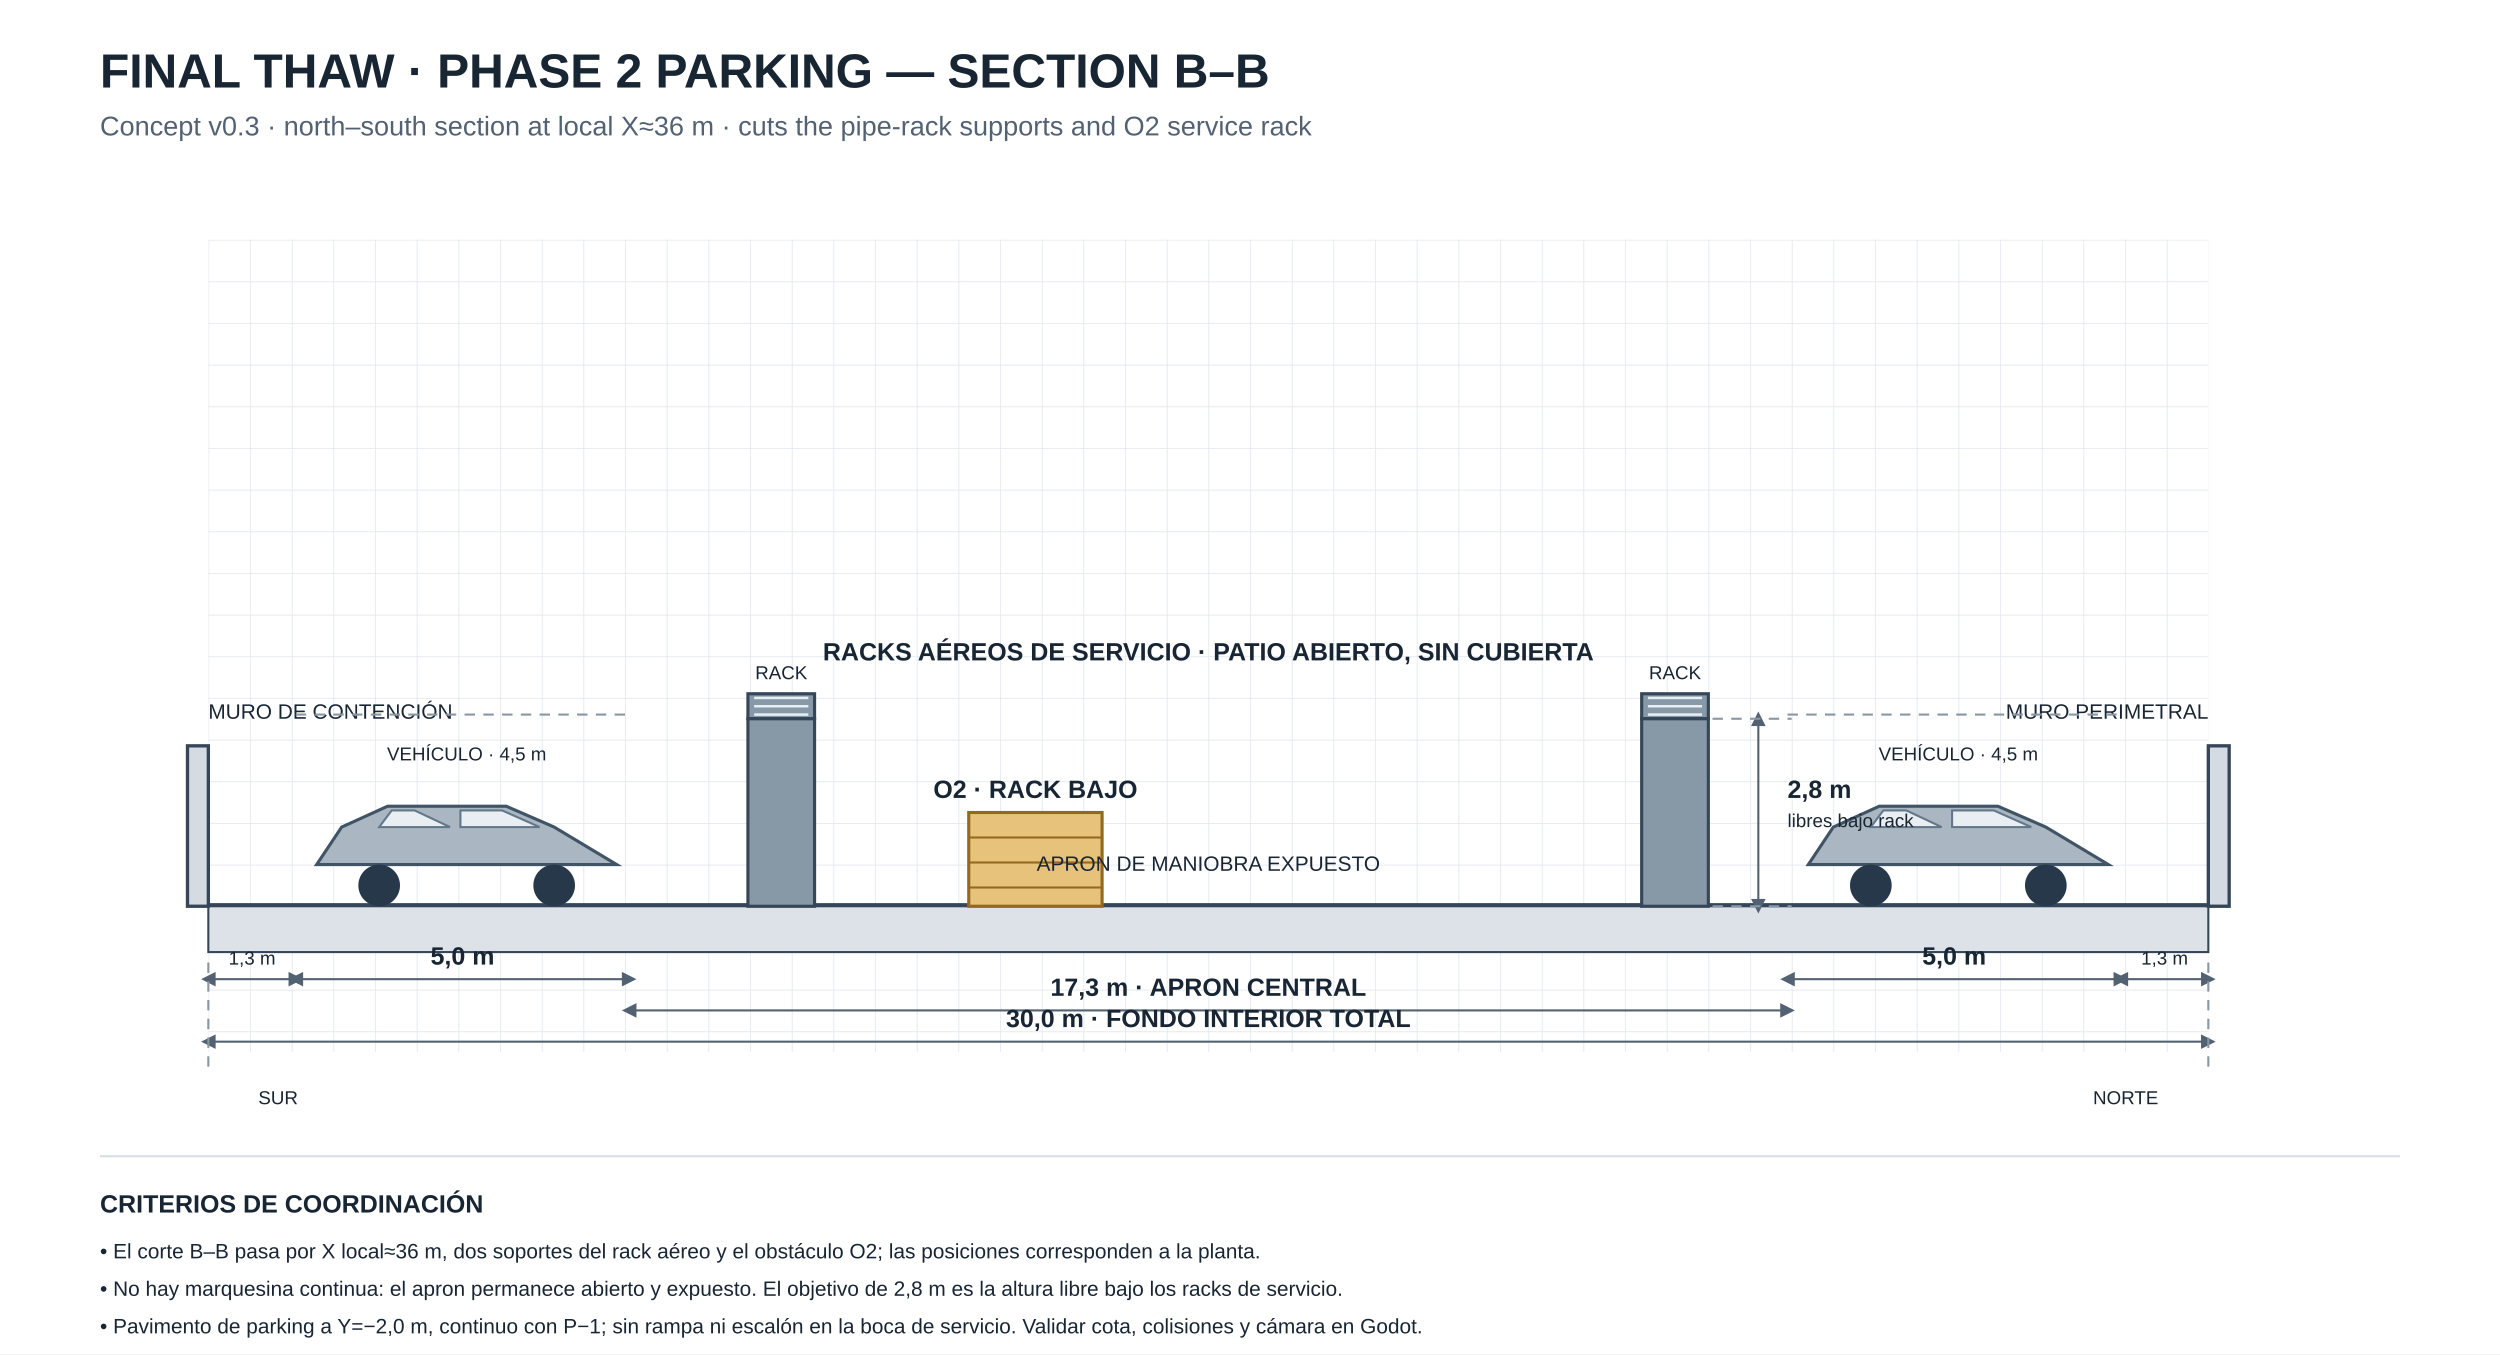
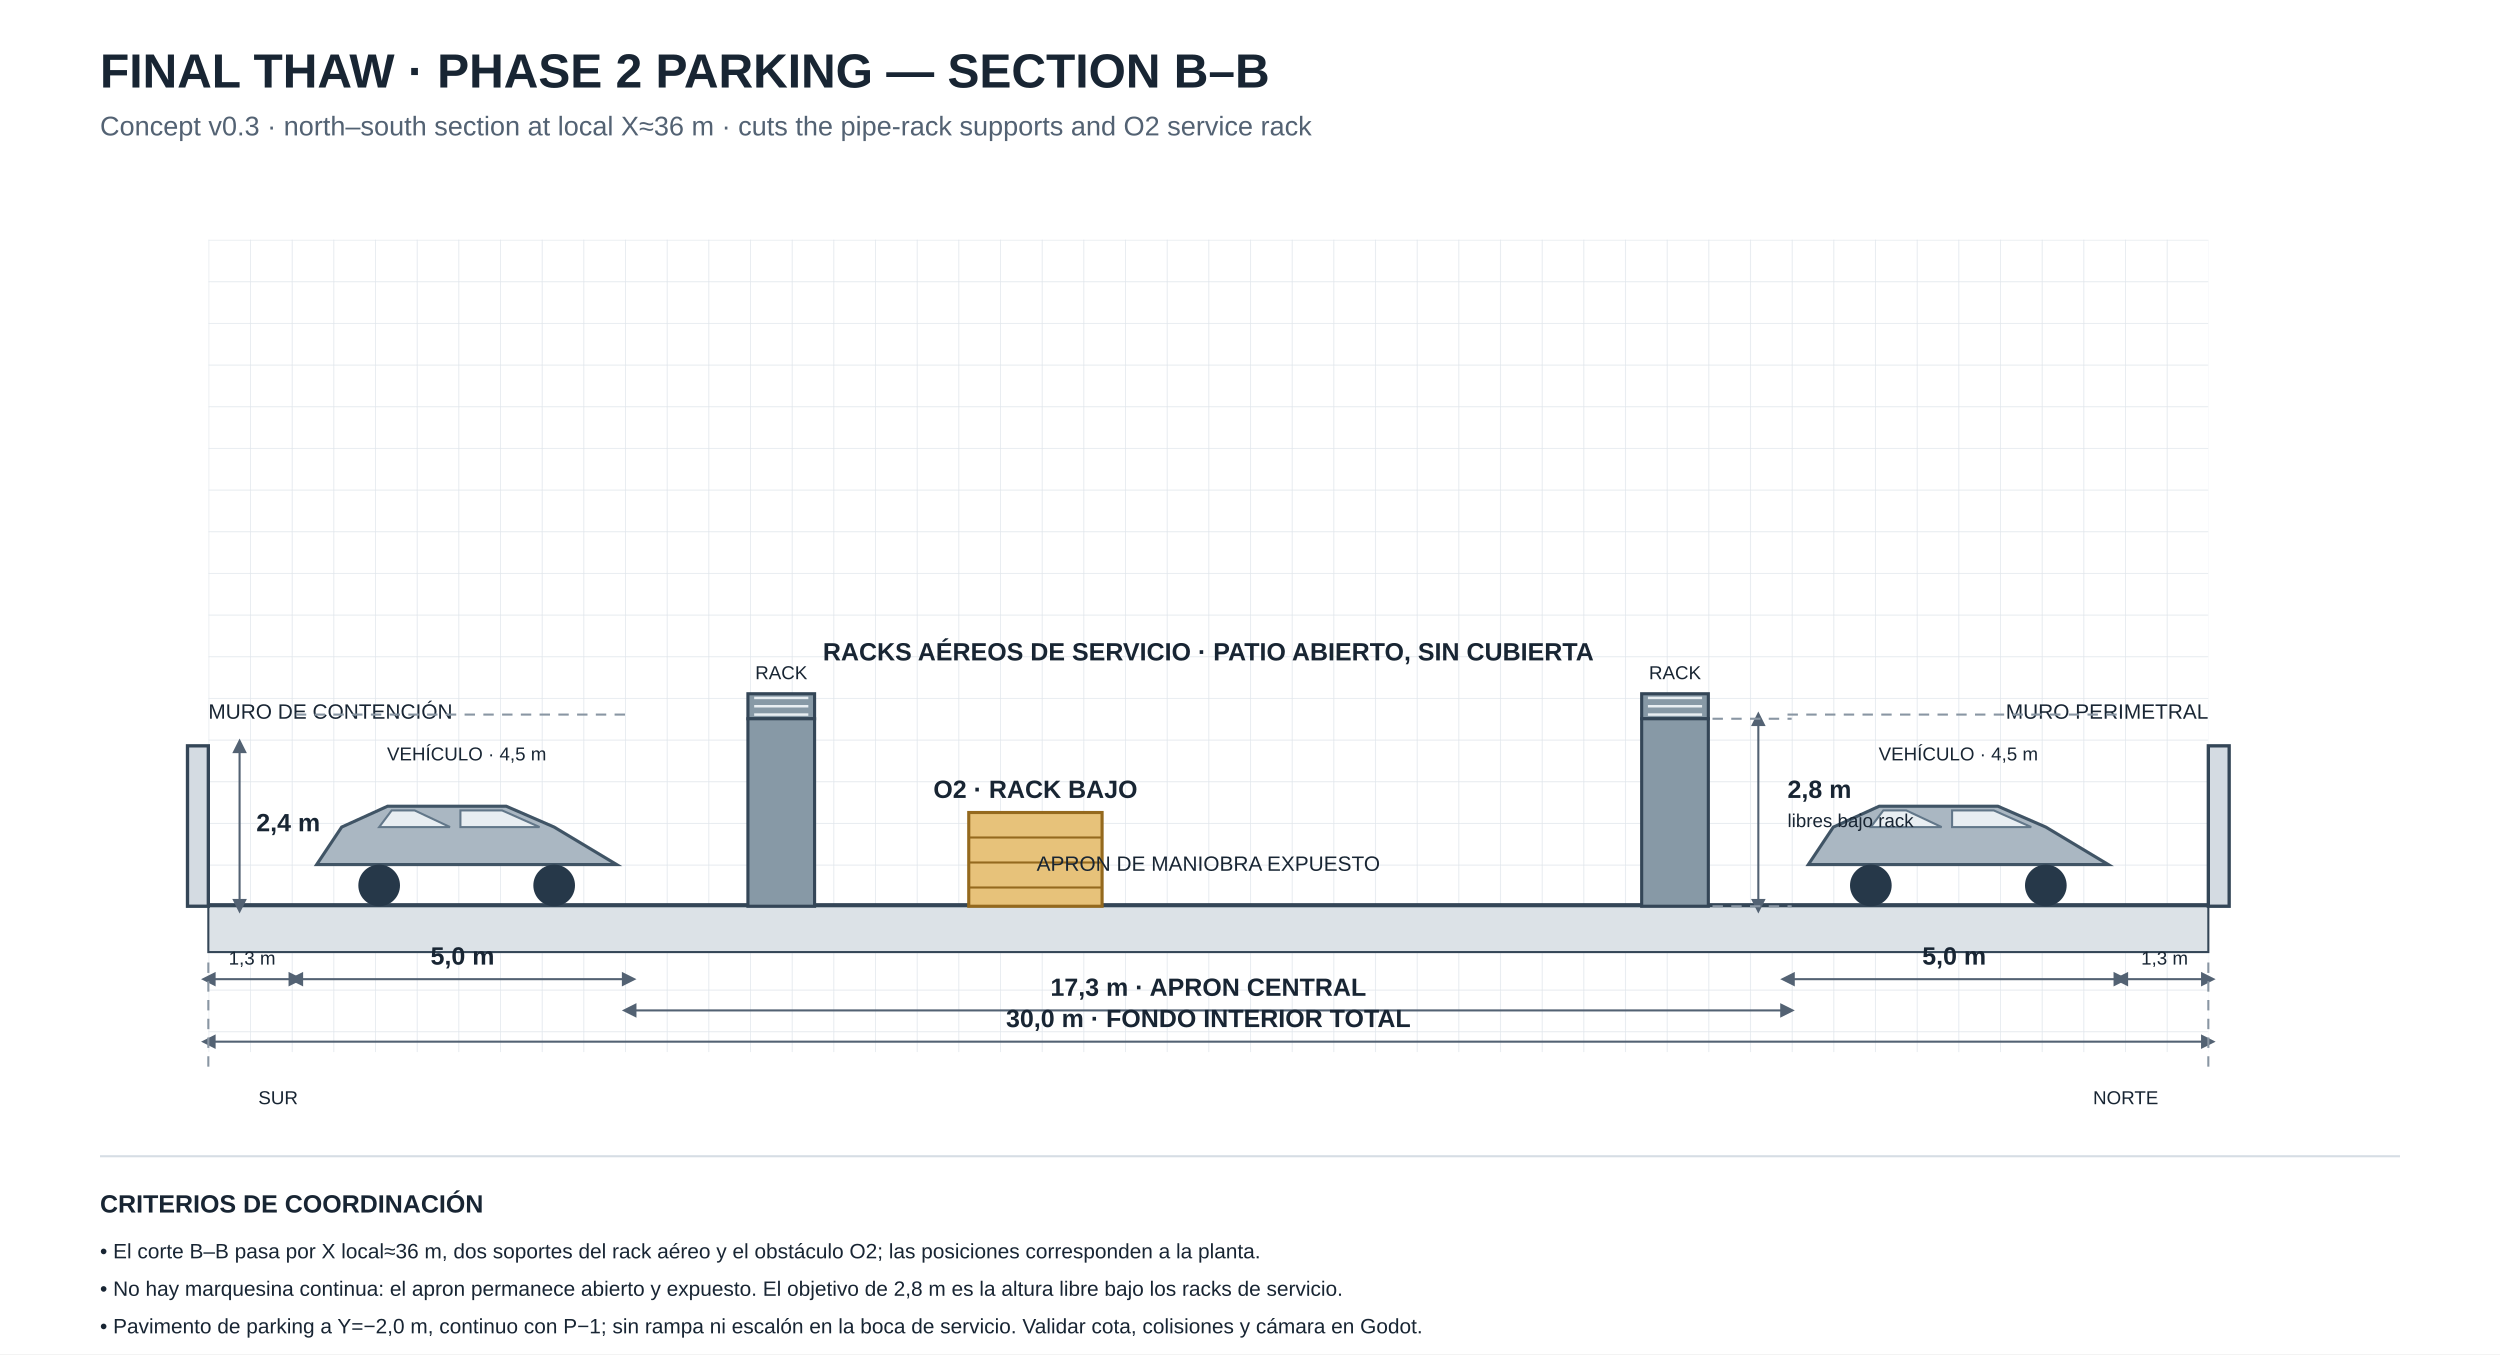
<svg xmlns="http://www.w3.org/2000/svg" width="1200" height="650" viewBox="0 0 1200 650">
  <defs>
    <pattern id="grid" width="20" height="20" patternUnits="userSpaceOnUse">
      <path d="M20 0H0V20" fill="none" stroke="#e1e6eb" stroke-width=".7" />
    </pattern>
    <marker id="dim" markerWidth="7" markerHeight="7" refX="3.5" refY="3.5" orient="auto-start-reverse">
      <path d="M0,0 L7,3.5 L0,7 Z" fill="#536273" />
    </marker>
    <style>
      text{font-family:Arial,Helvetica,sans-serif;fill:#182533}
      .title{font-size:23px;font-weight:700}
      .sub{font-size:13px;fill:#536273}
      .label{font-size:12px;font-weight:600}
      .small{font-size:10px}
      .tiny{font-size:9px}
      .concrete{fill:#d4dbe2;stroke:#344657;stroke-width:1.6}
      .metal{fill:#8799a6;stroke:#344657;stroke-width:1.5}
      .car{fill:#aab7c2;stroke:#405465;stroke-width:1.5}
      .glass{fill:#e8eef2;stroke:#627789;stroke-width:1}
      .obstacle{fill:#e7c27a;stroke:#94691e;stroke-width:1.5}
      .dim{stroke:#536273;stroke-width:1;marker-start:url(#dim);marker-end:url(#dim)}
      .guide{stroke:#8996a3;stroke-width:1;stroke-dasharray:5 4}
    </style>
  </defs>
  <rect width="1200" height="650" fill="#fff" />
  <text x="48" y="42" class="title">FINAL THAW · PHASE 2 PARKING — SECTION B–B</text>
  <text x="48" y="65" class="sub">Concept v0.3 · north–south section at local X≈36 m · cuts the pipe-rack supports and O2 service rack</text>
  <g transform="translate(100 115)">
    <rect width="960" height="390" fill="url(#grid)" />
    <line x1="0" y1="320" x2="960" y2="320" stroke="#344657" stroke-width="3" />
    <rect x="0" y="320" width="960" height="22" fill="#dce2e7" stroke="#344657" stroke-width="1" />
    <rect x="-10" y="243" width="10" height="77" class="concrete" />
+     <line x1="15" y1="243" x2="15" y2="320" class="dim" />
+     <text x="23" y="284" class="label">2,4 m</text>
    <rect x="960" y="243" width="10" height="77" class="concrete" />
    <text x="0" y="230" class="small" text-anchor="start">MURO DE CONTENCIÓN</text>
    <text x="960" y="230" class="small" text-anchor="end">MURO PERIMETRAL</text>
    <line x1="42" y1="228" x2="202" y2="228" class="guide" />
    <line x1="758" y1="228" x2="918" y2="228" class="guide" />
    <path d="M52 300 L64 282 L86 272 L143 272 L166 282 L196 300 Z" class="car" />
    <path d="M88 274 L99 274 L116 282 L82 282 Z" class="glass" />
    <path d="M121 274 L141 274 L159 282 L121 282 Z" class="glass" />
    <circle cx="82" cy="310" r="10" fill="#263849" />
    <circle cx="166" cy="310" r="10" fill="#263849" />
    <path d="M768 300 L780 282 L802 272 L859 272 L882 282 L912 300 Z" class="car" />
    <path d="M804 274 L815 274 L832 282 L798 282 Z" class="glass" />
    <path d="M837 274 L857 274 L875 282 L837 282 Z" class="glass" />
    <circle cx="798" cy="310" r="10" fill="#263849" />
    <circle cx="882" cy="310" r="10" fill="#263849" />
    <text x="124" y="250" class="tiny" text-anchor="middle">VEHÍCULO · 4,5 m</text>
    <text x="840" y="250" class="tiny" text-anchor="middle">VEHÍCULO · 4,5 m</text>
    <rect x="259" y="218" width="32" height="12" class="metal" />
    <path d="M262 220H288 M262 224H288 M262 228H288" stroke="#e8eef2" stroke-width="1.2" />
    <rect x="688" y="218" width="32" height="12" class="metal" />
    <path d="M691 220H717 M691 224H717 M691 228H717" stroke="#e8eef2" stroke-width="1.2" />
    <rect x="259" y="230" width="32" height="90" class="metal" />
    <rect x="688" y="230" width="32" height="90" class="metal" />
    <text x="480" y="202" class="label" text-anchor="middle">RACKS AÉREOS DE SERVICIO · PATIO ABIERTO, SIN CUBIERTA</text>
    <text x="275" y="211" class="tiny" text-anchor="middle">RACK</text>
    <text x="704" y="211" class="tiny" text-anchor="middle">RACK</text>
    <rect x="365" y="275" width="64" height="45" class="obstacle" />
    <path d="M365 287H429 M365 299H429 M365 311H429" stroke="#94691e" stroke-width="1" />
    <text x="397" y="268" class="label" text-anchor="middle">O2 · RACK BAJO</text>
    <text x="480" y="303" class="small" text-anchor="middle">APRON DE MANIOBRA EXPUESTO</text>
    <line x1="744" y1="230" x2="744" y2="320" class="dim" />
    <line x1="722" y1="230" x2="760" y2="230" class="guide" />
    <line x1="722" y1="320" x2="760" y2="320" class="guide" />
    <text x="758" y="268" class="label">2,8 m</text>
    <text x="758" y="282" class="tiny">libres bajo rack</text>
    <line x1="0" y1="355" x2="42" y2="355" class="dim" />
    <text x="21" y="348" class="tiny" text-anchor="middle">1,3 m</text>
    <line x1="42" y1="355" x2="202" y2="355" class="dim" />
    <text x="122" y="348" class="label" text-anchor="middle">5,0 m</text>
    <line x1="202" y1="370" x2="758" y2="370" class="dim" />
    <text x="480" y="363" class="label" text-anchor="middle">17,3 m · APRON CENTRAL</text>
    <line x1="758" y1="355" x2="918" y2="355" class="dim" />
    <text x="838" y="348" class="label" text-anchor="middle">5,0 m</text>
    <line x1="918" y1="355" x2="960" y2="355" class="dim" />
    <text x="939" y="348" class="tiny" text-anchor="middle">1,3 m</text>
    <line x1="0" y1="385" x2="960" y2="385" class="dim" />
    <line x1="0" y1="347" x2="0" y2="398" class="guide" />
    <line x1="960" y1="347" x2="960" y2="398" class="guide" />
    <text x="480" y="378" class="label" text-anchor="middle">30,0 m · FONDO INTERIOR TOTAL</text>
    <text x="24" y="415" class="tiny">SUR</text>
    <text x="936" y="415" class="tiny" text-anchor="end">NORTE</text>
  </g>
  <line x1="48" y1="555" x2="1152" y2="555" stroke="#d6dde4" />
  <text x="48" y="582" class="label">CRITERIOS DE COORDINACIÓN</text>
  <text x="48" y="604" class="small">• El corte B–B pasa por X local≈36 m, dos soportes del rack aéreo y el obstáculo O2; las posiciones corresponden a la planta.</text>
  <text x="48" y="622" class="small">• No hay marquesina continua: el apron permanece abierto y expuesto. El objetivo de 2,8 m es la altura libre bajo los racks de servicio.</text>
  <text x="48" y="640" class="small">• Pavimento de parking a Y=−2,0 m, continuo con P−1; sin rampa ni escalón en la boca de servicio. Validar cota, colisiones y cámara en Godot.</text>
</svg>
